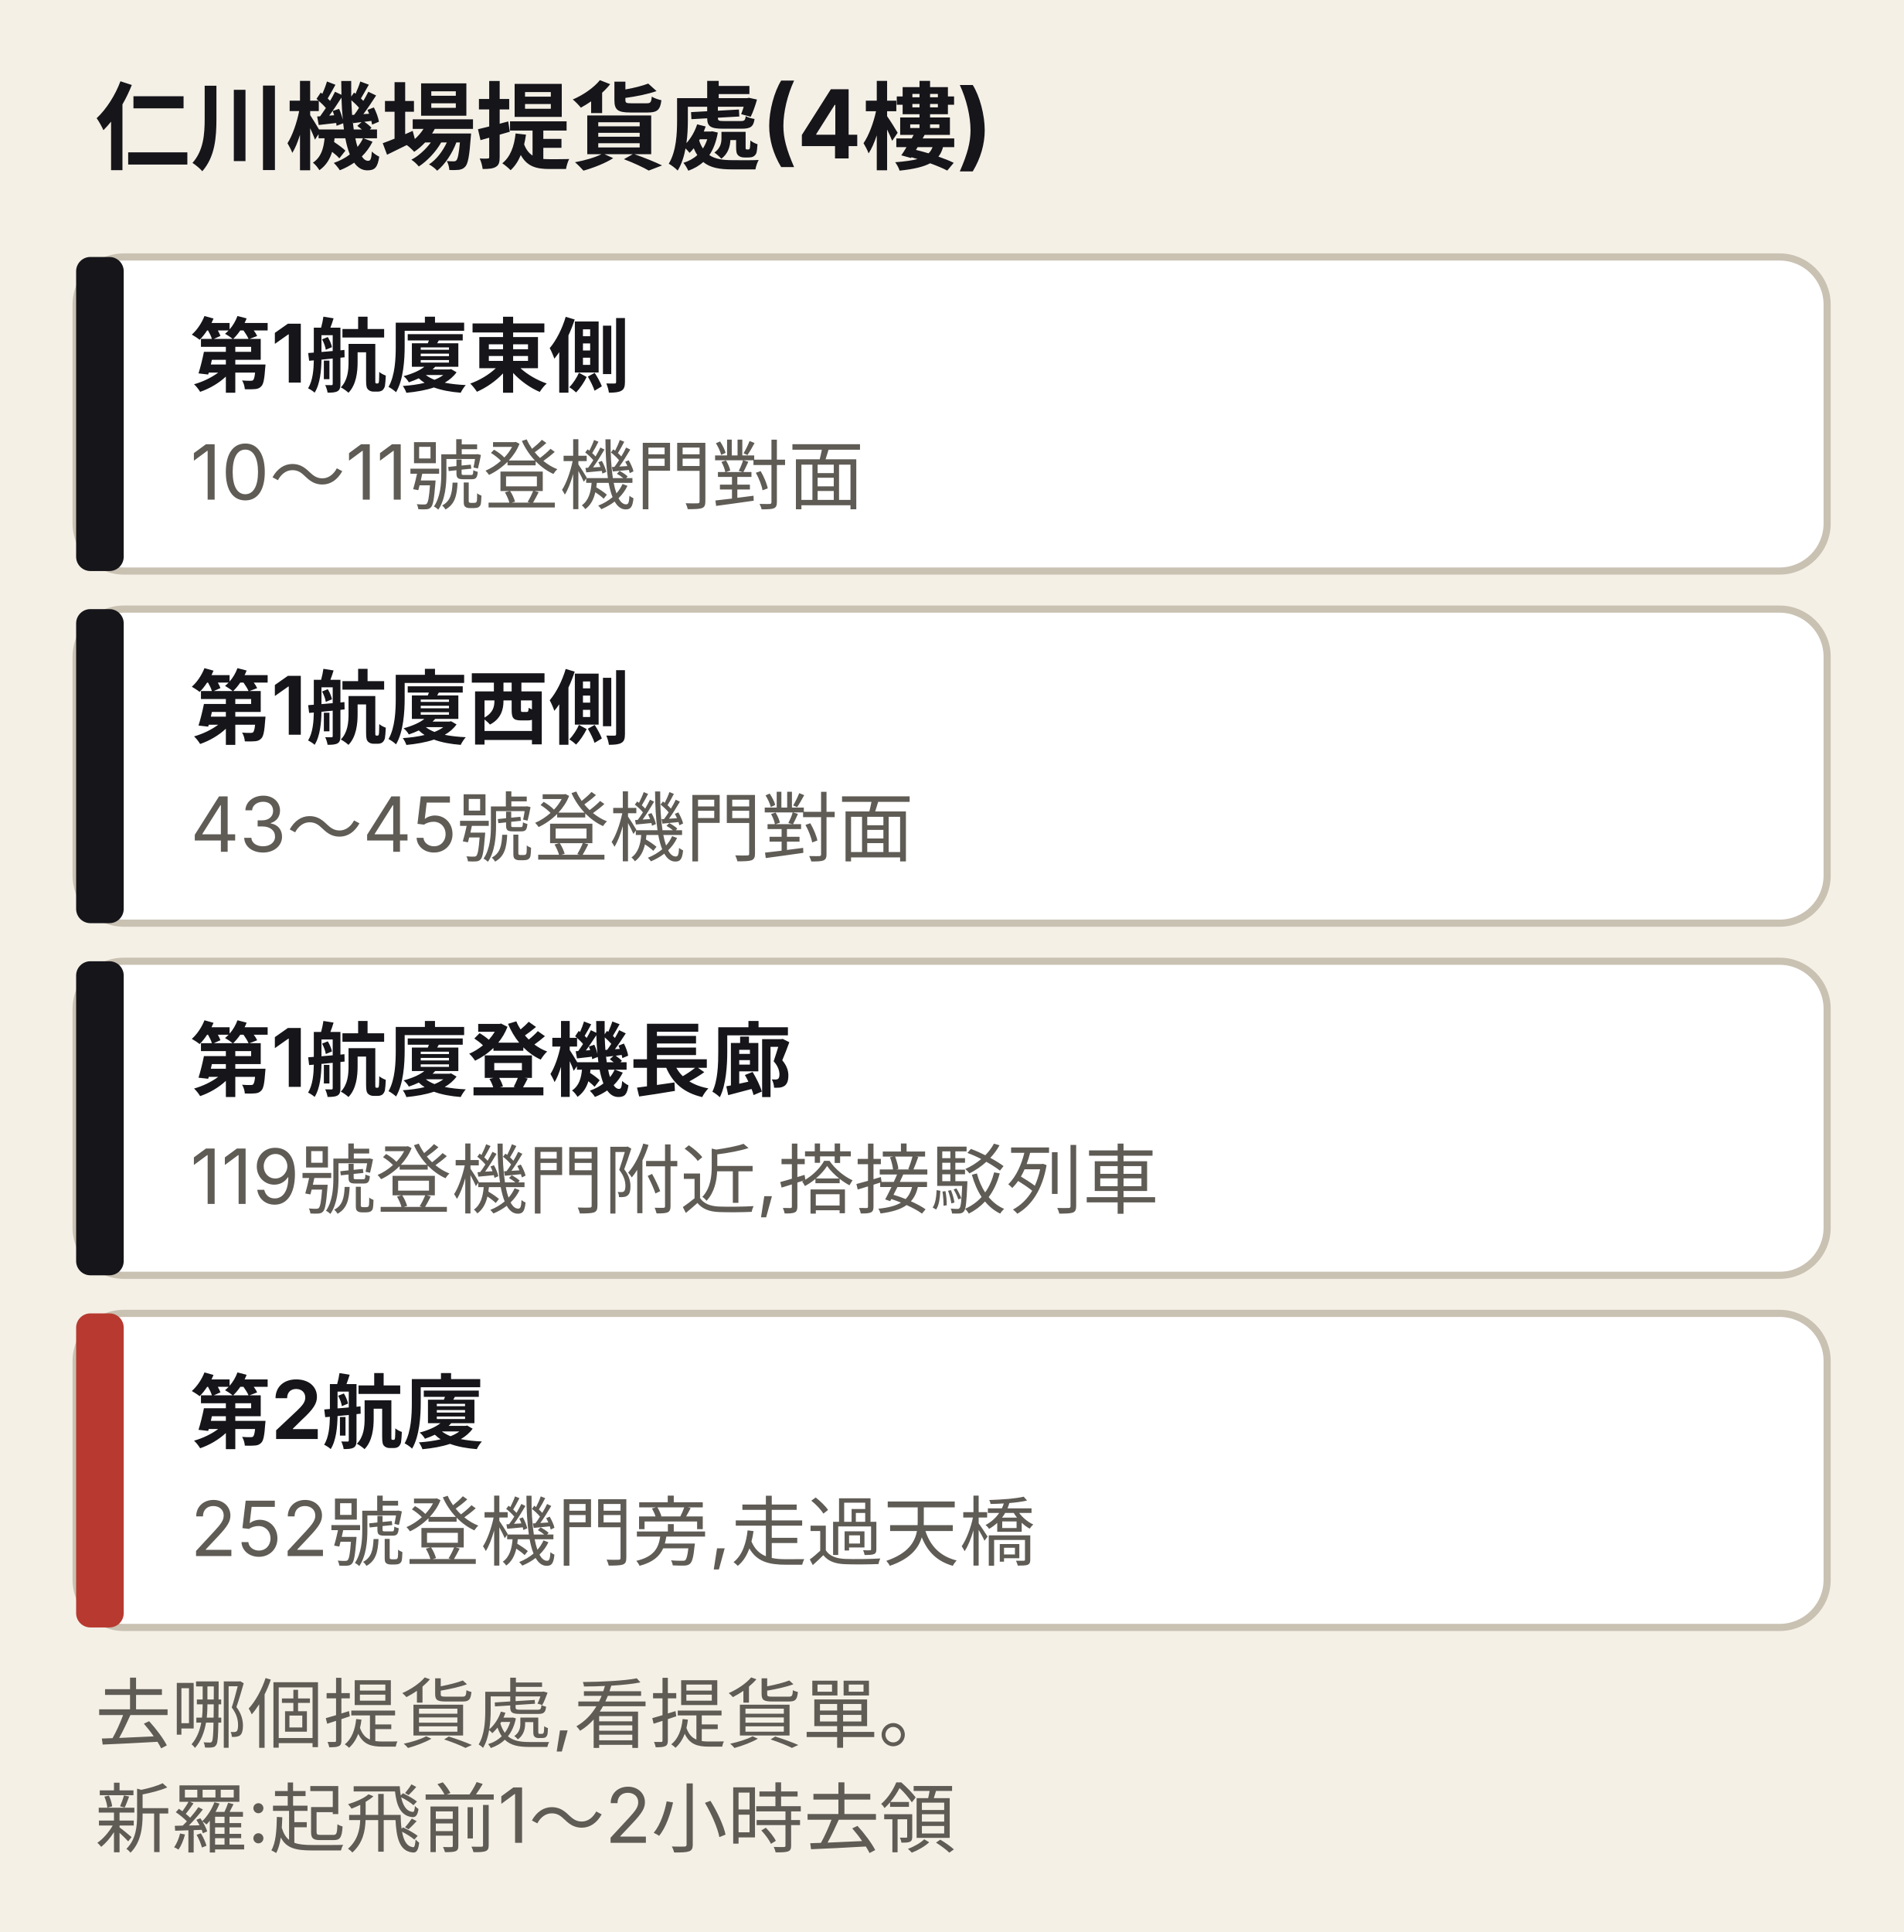
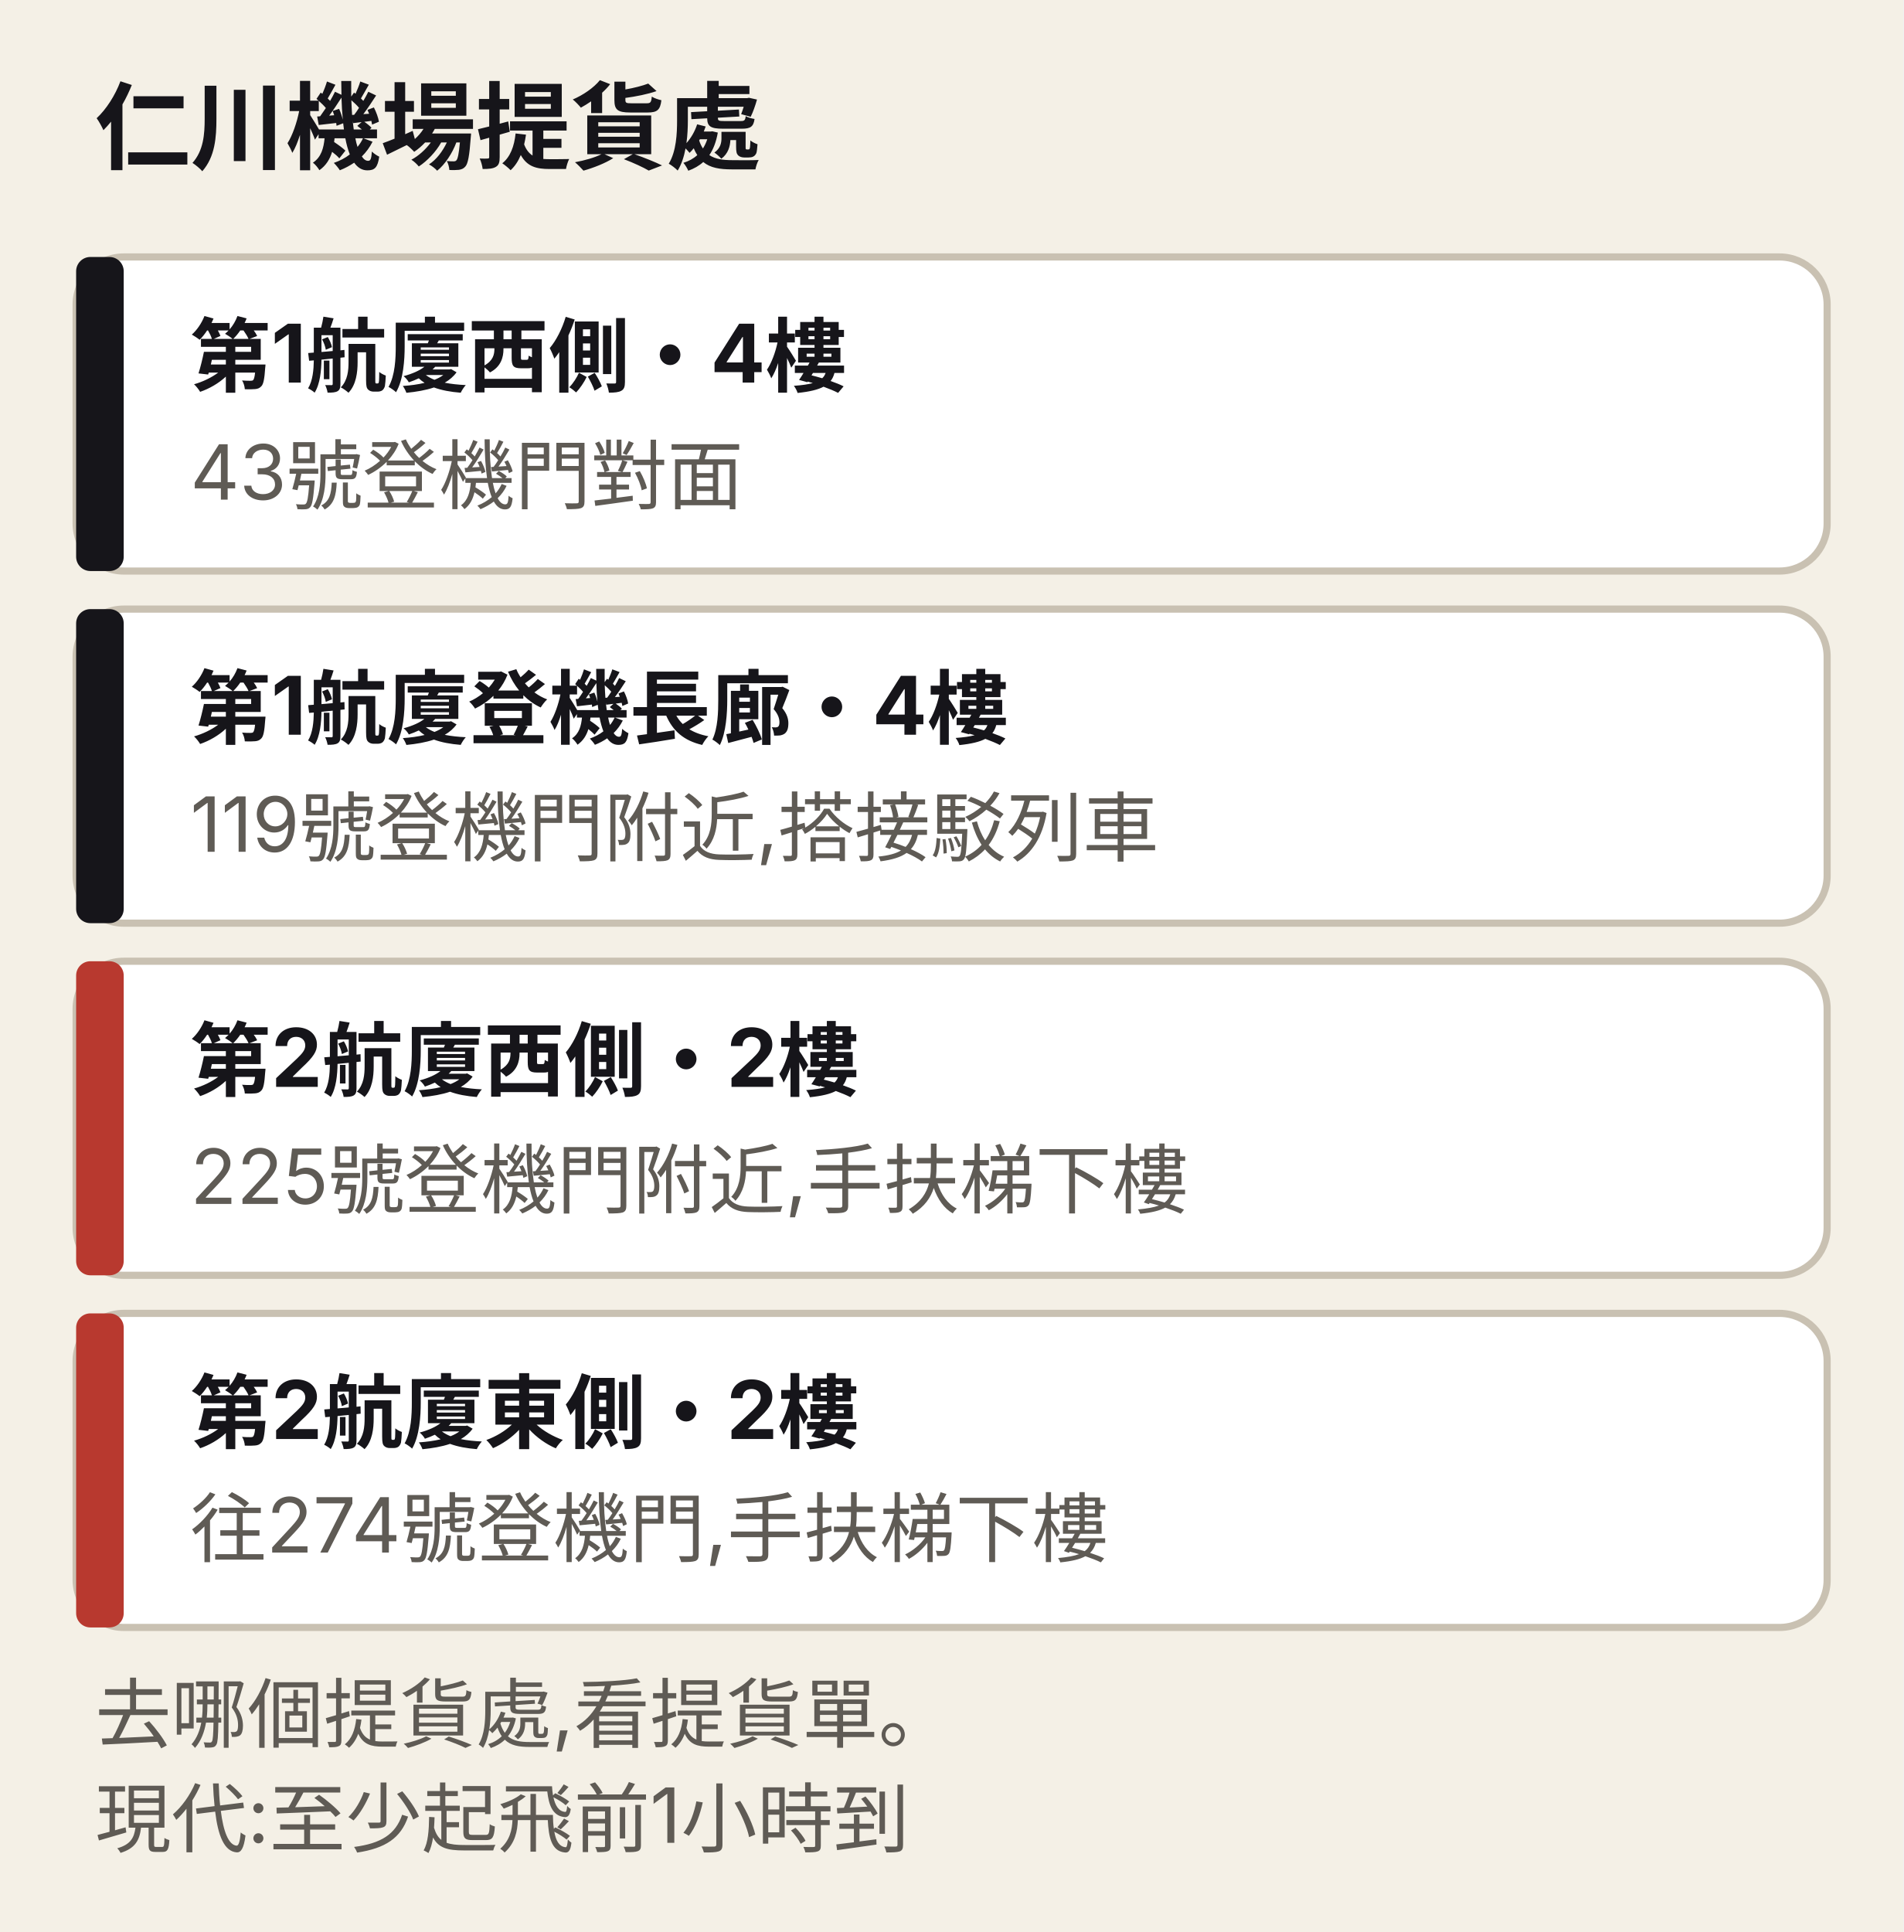
- <svg xmlns="http://www.w3.org/2000/svg" viewBox="0 0 400 406" role="img" aria-label="仁川機場提貨處(4樓)" font-family="system-ui, -apple-system, &quot;Noto Sans KR&quot;, &quot;Noto Sans JP&quot;, &quot;Noto Sans TC&quot;, sans-serif">
+ <svg xmlns="http://www.w3.org/2000/svg" viewBox="0 0 400 406" role="img" aria-label="仁川機場提貨處" font-family="system-ui, -apple-system, &quot;Noto Sans KR&quot;, &quot;Noto Sans JP&quot;, &quot;Noto Sans TC&quot;, sans-serif">
  <rect width="400" height="406" fill="#f4f0e6" />
-   <text x="20" y="34" font-size="20" font-weight="700" fill="#16151a" text-anchor="start">仁川機場提貨處(4樓)</text>
+   <text x="20" y="34" font-size="20" font-weight="700" fill="#16151a" text-anchor="start">仁川機場提貨處</text>
  <rect x="16" y="54" width="368" height="66" rx="10" fill="#ffffff" stroke="#c9c1b2" stroke-width="1.5" />
  <rect x="16" y="54" width="10" height="66" rx="3" fill="#16151a" stroke="none" stroke-width="0" />
-   <text x="40" y="81" font-size="17" font-weight="700" fill="#16151a" text-anchor="start">第1航廈東側</text>
-   <text x="40" y="105" font-size="16" font-weight="400" fill="#5f5b55" text-anchor="start">10〜11號登機門對面</text>
+   <text x="40" y="81" font-size="17" font-weight="700" fill="#16151a" text-anchor="start">第1航廈西側・4樓</text>
+   <text x="40" y="105" font-size="16" font-weight="400" fill="#5f5b55" text-anchor="start">43號登機門對面</text>
  <rect x="16" y="128" width="368" height="66" rx="10" fill="#ffffff" stroke="#c9c1b2" stroke-width="1.5" />
  <rect x="16" y="128" width="10" height="66" rx="3" fill="#16151a" stroke="none" stroke-width="0" />
-   <text x="40" y="155" font-size="17" font-weight="700" fill="#16151a" text-anchor="start">第1航廈西側</text>
-   <text x="40" y="179" font-size="16" font-weight="400" fill="#5f5b55" text-anchor="start">43〜45號登機門對面</text>
+   <text x="40" y="155" font-size="17" font-weight="700" fill="#16151a" text-anchor="start">第1航廈登機長廊・4樓</text>
+   <text x="40" y="179" font-size="16" font-weight="400" fill="#5f5b55" text-anchor="start">119號登機門附近,搭接駁列車</text>
  <rect x="16" y="202" width="368" height="66" rx="10" fill="#ffffff" stroke="#c9c1b2" stroke-width="1.5" />
-   <rect x="16" y="202" width="10" height="66" rx="3" fill="#16151a" stroke="none" stroke-width="0" />
-   <text x="40" y="229" font-size="17" font-weight="700" fill="#16151a" text-anchor="start">第1航廈登機長廊</text>
-   <text x="40" y="253" font-size="16" font-weight="400" fill="#5f5b55" text-anchor="start">119號登機門附近,搭接駁列車</text>
+   <rect x="16" y="202" width="10" height="66" rx="3" fill="#b8392f" stroke="none" stroke-width="0" />
+   <text x="40" y="229" font-size="17" font-weight="700" fill="#16151a" text-anchor="start">第2航廈西側・2樓</text>
+   <text x="40" y="253" font-size="16" font-weight="400" fill="#5f5b55" text-anchor="start">225號登機門附近,手扶梯下樓</text>
  <rect x="16" y="276" width="368" height="66" rx="10" fill="#ffffff" stroke="#c9c1b2" stroke-width="1.5" />
  <rect x="16" y="276" width="10" height="66" rx="3" fill="#b8392f" stroke="none" stroke-width="0" />
-   <text x="40" y="303" font-size="17" font-weight="700" fill="#16151a" text-anchor="start">第2航廈</text>
-   <text x="40" y="327" font-size="16" font-weight="400" fill="#5f5b55" text-anchor="start">252號登機門旁,走過天橋</text>
+   <text x="40" y="303" font-size="17" font-weight="700" fill="#16151a" text-anchor="start">第2航廈東側・2樓</text>
+   <text x="40" y="327" font-size="16" font-weight="400" fill="#5f5b55" text-anchor="start">往274號登機門,手扶梯下樓</text>
  <text x="20" y="366" font-size="16" font-weight="400" fill="#5f5b55" text-anchor="start">去哪個提貨處,看提貨單。</text>
-   <text x="20" y="388" font-size="16" font-weight="400" fill="#5f5b55" text-anchor="start">新羅:起飛前1〜2小時去領</text>
+   <text x="20" y="388" font-size="16" font-weight="400" fill="#5f5b55" text-anchor="start">現代:至少起飛前1小時到</text>
</svg>
